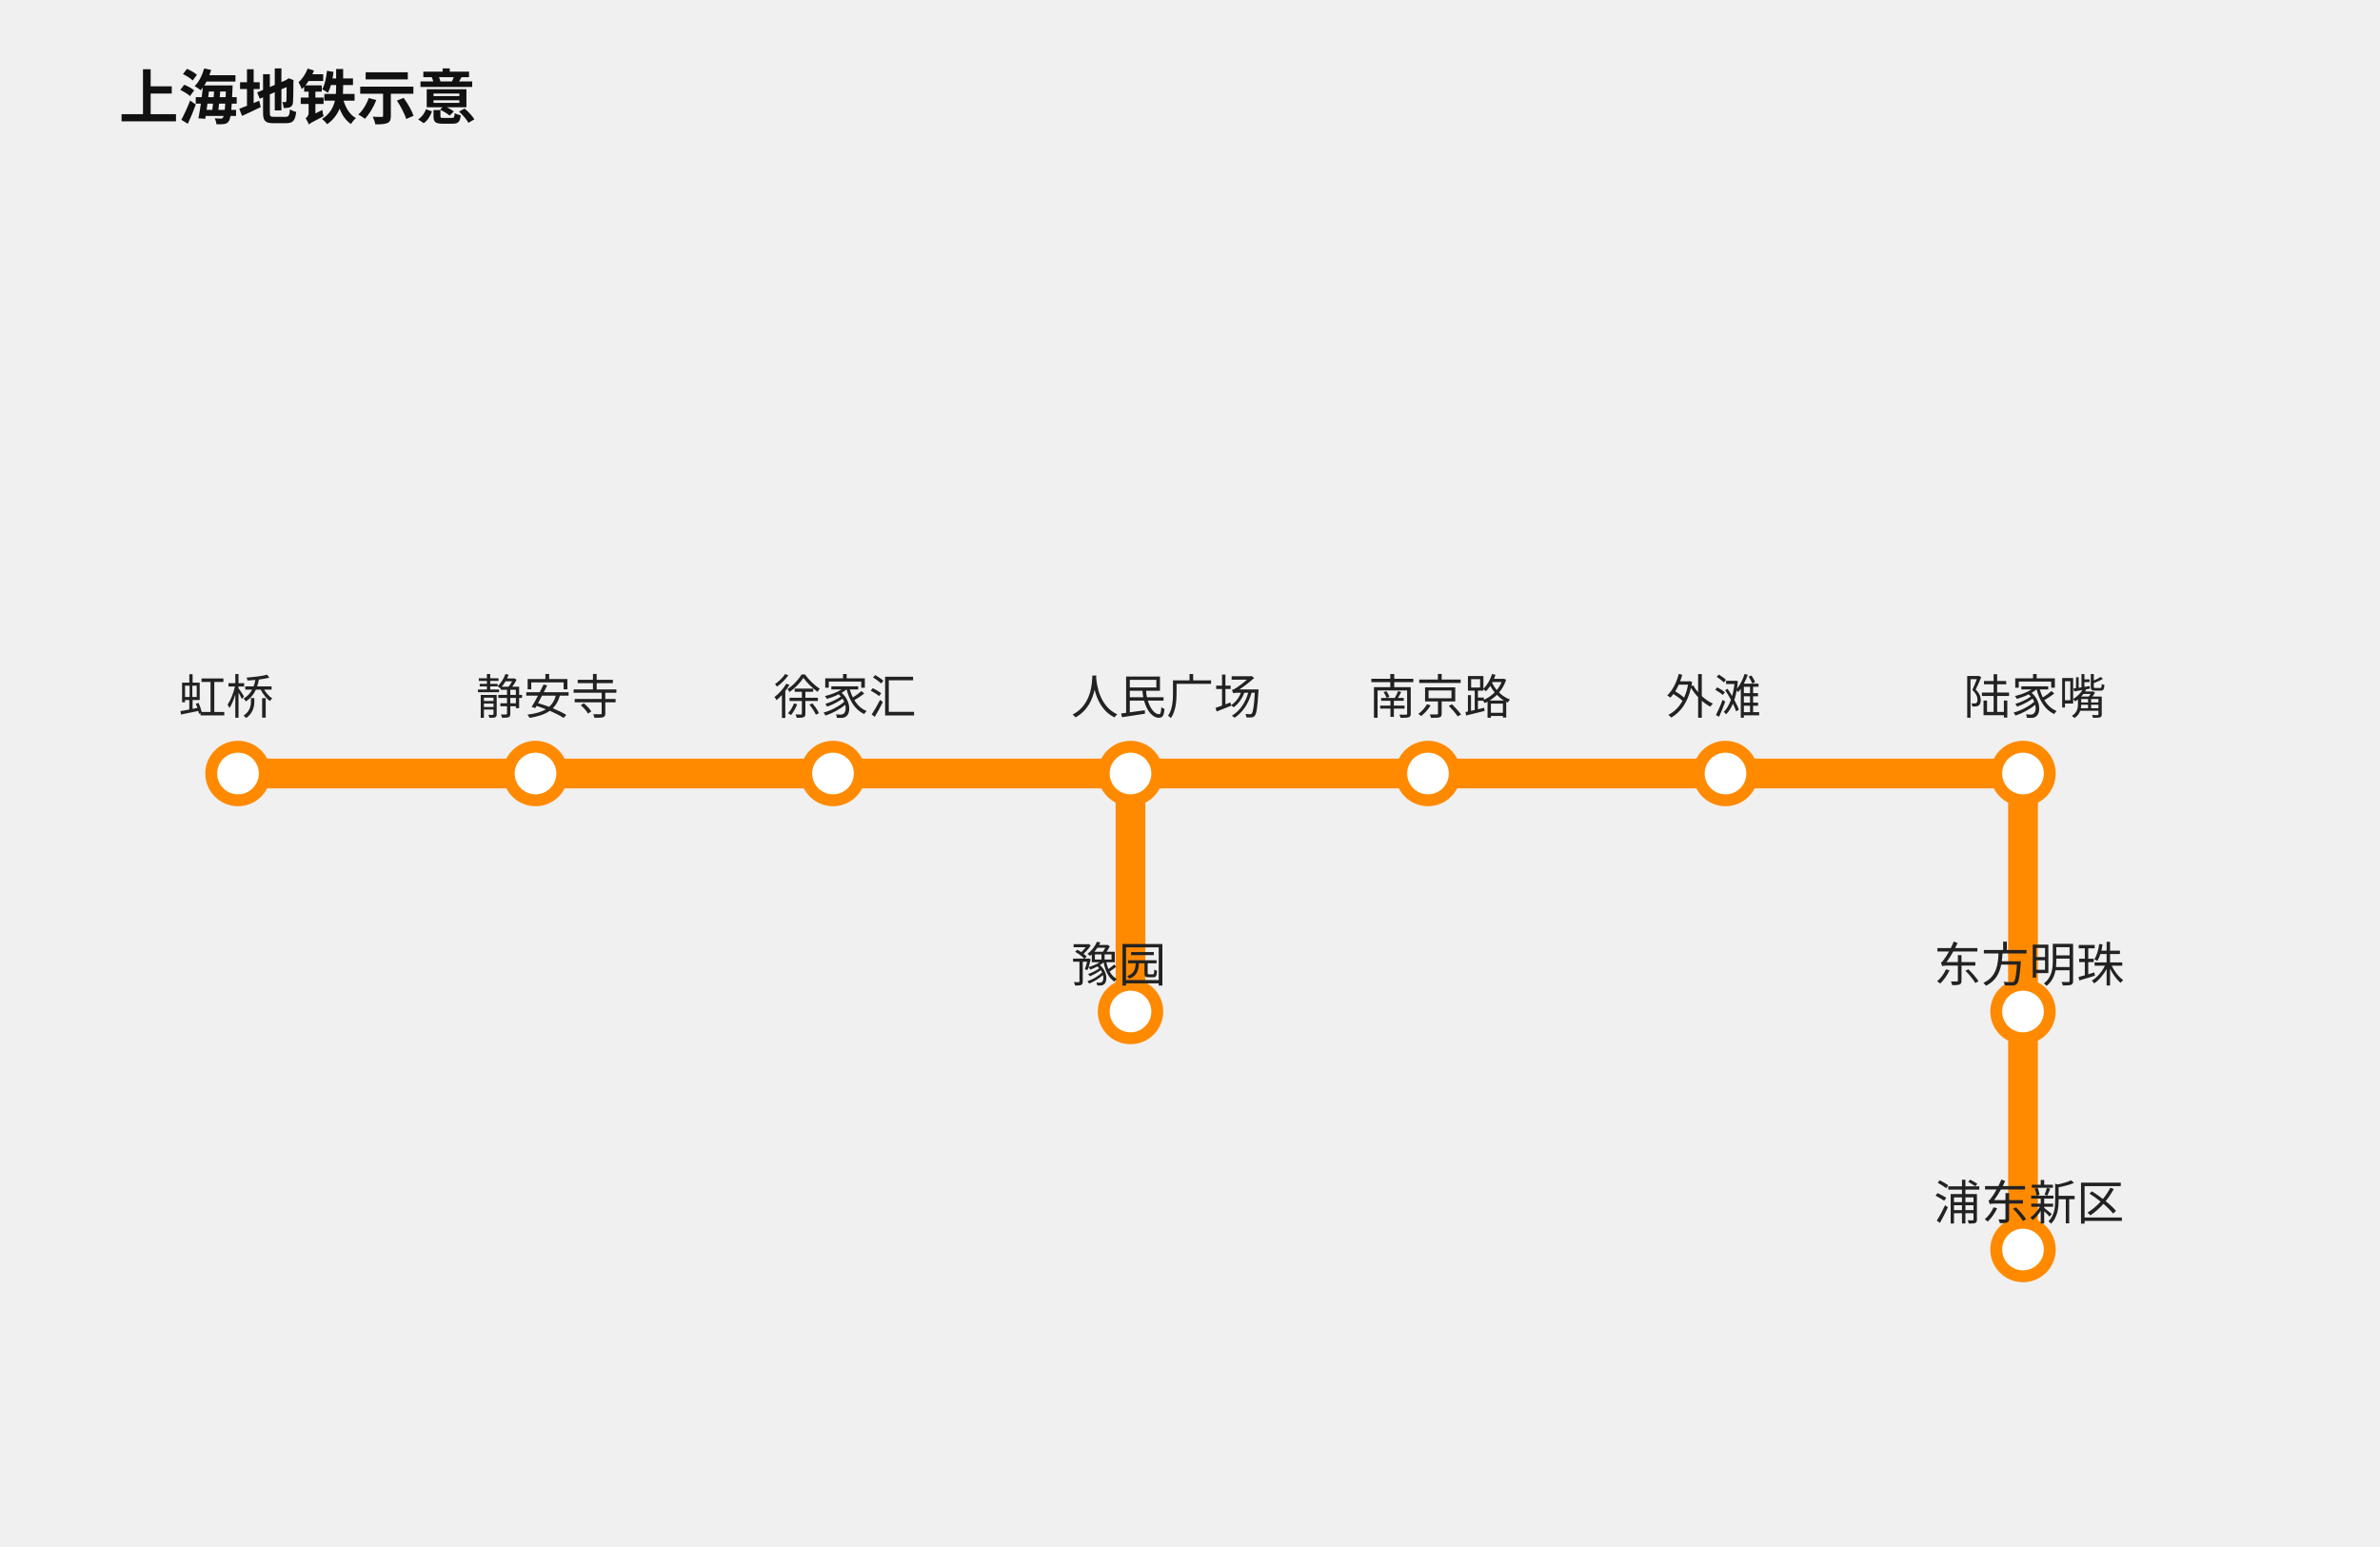
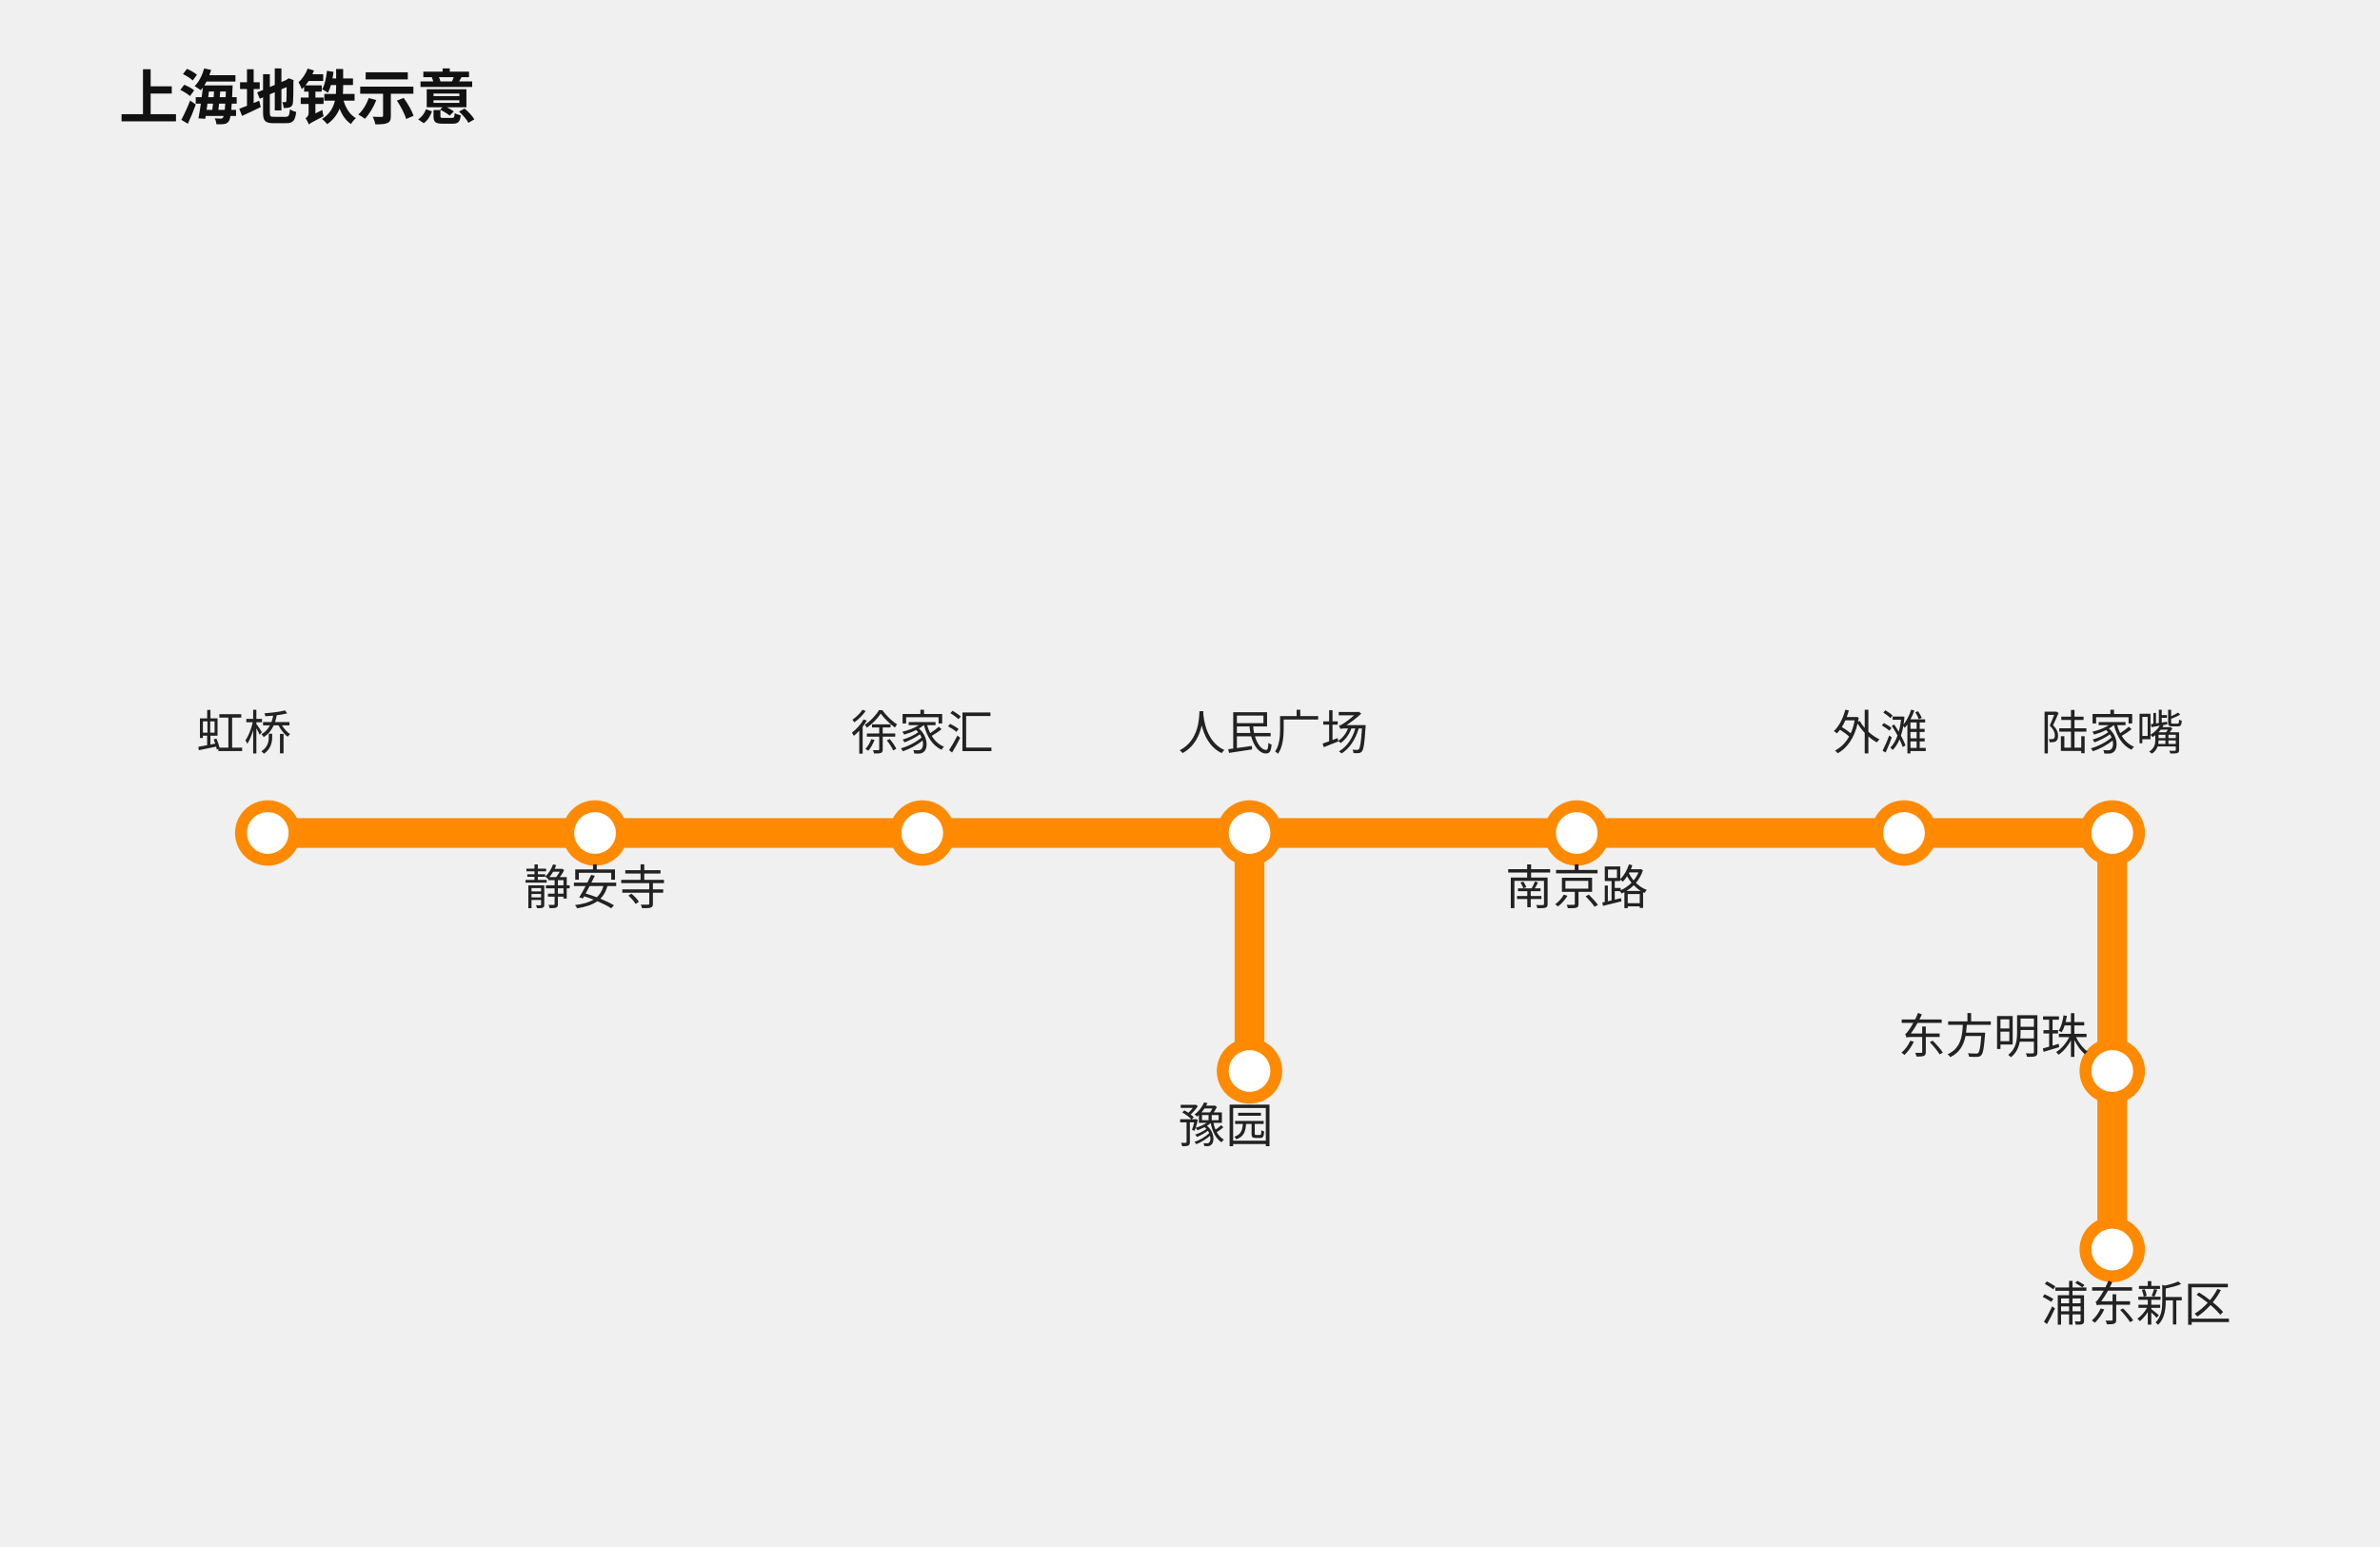
<svg xmlns="http://www.w3.org/2000/svg" width="800" height="520" viewBox="0 0 800 520">
  <text x="40" y="40" font-family="PingFang SC, Noto Sans SC, sans-serif" font-size="20" font-weight="600" fill="#111">上海地铁示意</text>
-   <polyline points="80,260 180,260 280,260 380,260 480,260 580,260 680,260 680,340 680,420" fill="none" stroke="#ff8a00" stroke-width="10" stroke-linecap="round" stroke-linejoin="round" />
-   <polyline points="380,260 380,340" fill="none" stroke="#ff8a00" stroke-width="10" stroke-linecap="round" stroke-linejoin="round" />
-   <circle cx="80" cy="260" r="9" fill="#fff" stroke="#ff8a00" stroke-width="4" />
-   <text x="60" y="240" font-family="PingFang SC, Noto Sans SC, sans-serif" font-size="16" fill="#222">虹桥</text>
-   <circle cx="180" cy="260" r="9" fill="#fff" stroke="#ff8a00" stroke-width="4" />
-   <text x="160" y="240" font-family="PingFang SC, Noto Sans SC, sans-serif" font-size="16" fill="#222">静安寺</text>
-   <circle cx="280" cy="260" r="9" fill="#fff" stroke="#ff8a00" stroke-width="4" />
-   <text x="260" y="240" font-family="PingFang SC, Noto Sans SC, sans-serif" font-size="16" fill="#222">徐家汇</text>
-   <circle cx="380" cy="260" r="9" fill="#fff" stroke="#ff8a00" stroke-width="4" />
-   <text x="360" y="240" font-family="PingFang SC, Noto Sans SC, sans-serif" font-size="16" fill="#222">人民广场</text>
-   <circle cx="480" cy="260" r="9" fill="#fff" stroke="#ff8a00" stroke-width="4" />
-   <text x="460" y="240" font-family="PingFang SC, Noto Sans SC, sans-serif" font-size="16" fill="#222">南京路</text>
-   <circle cx="580" cy="260" r="9" fill="#fff" stroke="#ff8a00" stroke-width="4" />
-   <text x="560" y="240" font-family="PingFang SC, Noto Sans SC, sans-serif" font-size="16" fill="#222">外滩</text>
-   <circle cx="680" cy="260" r="9" fill="#fff" stroke="#ff8a00" stroke-width="4" />
-   <text x="660" y="240" font-family="PingFang SC, Noto Sans SC, sans-serif" font-size="16" fill="#222">陆家嘴</text>
-   <circle cx="680" cy="340" r="9" fill="#fff" stroke="#ff8a00" stroke-width="4" />
-   <text x="650" y="330" font-family="PingFang SC, Noto Sans SC, sans-serif" font-size="16" fill="#222">东方明珠</text>
-   <circle cx="680" cy="420" r="9" fill="#fff" stroke="#ff8a00" stroke-width="4" />
-   <text x="650" y="410" font-family="PingFang SC, Noto Sans SC, sans-serif" font-size="16" fill="#222">浦东新区</text>
-   <circle cx="380" cy="340" r="9" fill="#fff" stroke="#ff8a00" stroke-width="4" />
-   <text x="360" y="330" font-family="PingFang SC, Noto Sans SC, sans-serif" font-size="16" fill="#222">豫园</text>
+   <polyline points="90,280 200,280 310,280 420,280 530,280 640,280 710,280 710,360 710,420" fill="none" stroke="#ff8a00" stroke-width="10" stroke-linecap="round" stroke-linejoin="round" />
+   <polyline points="420,280 420,360" fill="none" stroke="#ff8a00" stroke-width="10" stroke-linecap="round" stroke-linejoin="round" />
+   <circle cx="90" cy="280" r="9" fill="#fff" stroke="#ff8a00" stroke-width="4" />
+   <text x="66" y="252" font-family="PingFang SC, Noto Sans SC, sans-serif" font-size="16" fill="#222">虹桥</text>
+   <circle cx="200" cy="280" r="9" fill="#fff" stroke="#ff8a00" stroke-width="4" />
+   <text x="176" y="304" font-family="PingFang SC, Noto Sans SC, sans-serif" font-size="16" fill="#222">静安寺</text>
+   <circle cx="310" cy="280" r="9" fill="#fff" stroke="#ff8a00" stroke-width="4" />
+   <text x="286" y="252" font-family="PingFang SC, Noto Sans SC, sans-serif" font-size="16" fill="#222">徐家汇</text>
+   <circle cx="420" cy="280" r="9" fill="#fff" stroke="#ff8a00" stroke-width="4" />
+   <text x="396" y="252" font-family="PingFang SC, Noto Sans SC, sans-serif" font-size="16" fill="#222">人民广场</text>
+   <circle cx="530" cy="280" r="9" fill="#fff" stroke="#ff8a00" stroke-width="4" />
+   <text x="506" y="304" font-family="PingFang SC, Noto Sans SC, sans-serif" font-size="16" fill="#222">南京路</text>
+   <circle cx="640" cy="280" r="9" fill="#fff" stroke="#ff8a00" stroke-width="4" />
+   <text x="616" y="252" font-family="PingFang SC, Noto Sans SC, sans-serif" font-size="16" fill="#222">外滩</text>
+   <circle cx="710" cy="280" r="9" fill="#fff" stroke="#ff8a00" stroke-width="4" />
+   <text x="686" y="252" font-family="PingFang SC, Noto Sans SC, sans-serif" font-size="16" fill="#222">陆家嘴</text>
+   <circle cx="710" cy="360" r="9" fill="#fff" stroke="#ff8a00" stroke-width="4" />
+   <text x="638" y="354" font-family="PingFang SC, Noto Sans SC, sans-serif" font-size="16" fill="#222">东方明珠</text>
+   <circle cx="710" cy="420" r="9" fill="#fff" stroke="#ff8a00" stroke-width="4" />
+   <text x="686" y="444" font-family="PingFang SC, Noto Sans SC, sans-serif" font-size="16" fill="#222">浦东新区</text>
+   <circle cx="420" cy="360" r="9" fill="#fff" stroke="#ff8a00" stroke-width="4" />
+   <text x="396" y="384" font-family="PingFang SC, Noto Sans SC, sans-serif" font-size="16" fill="#222">豫园</text>
</svg>
